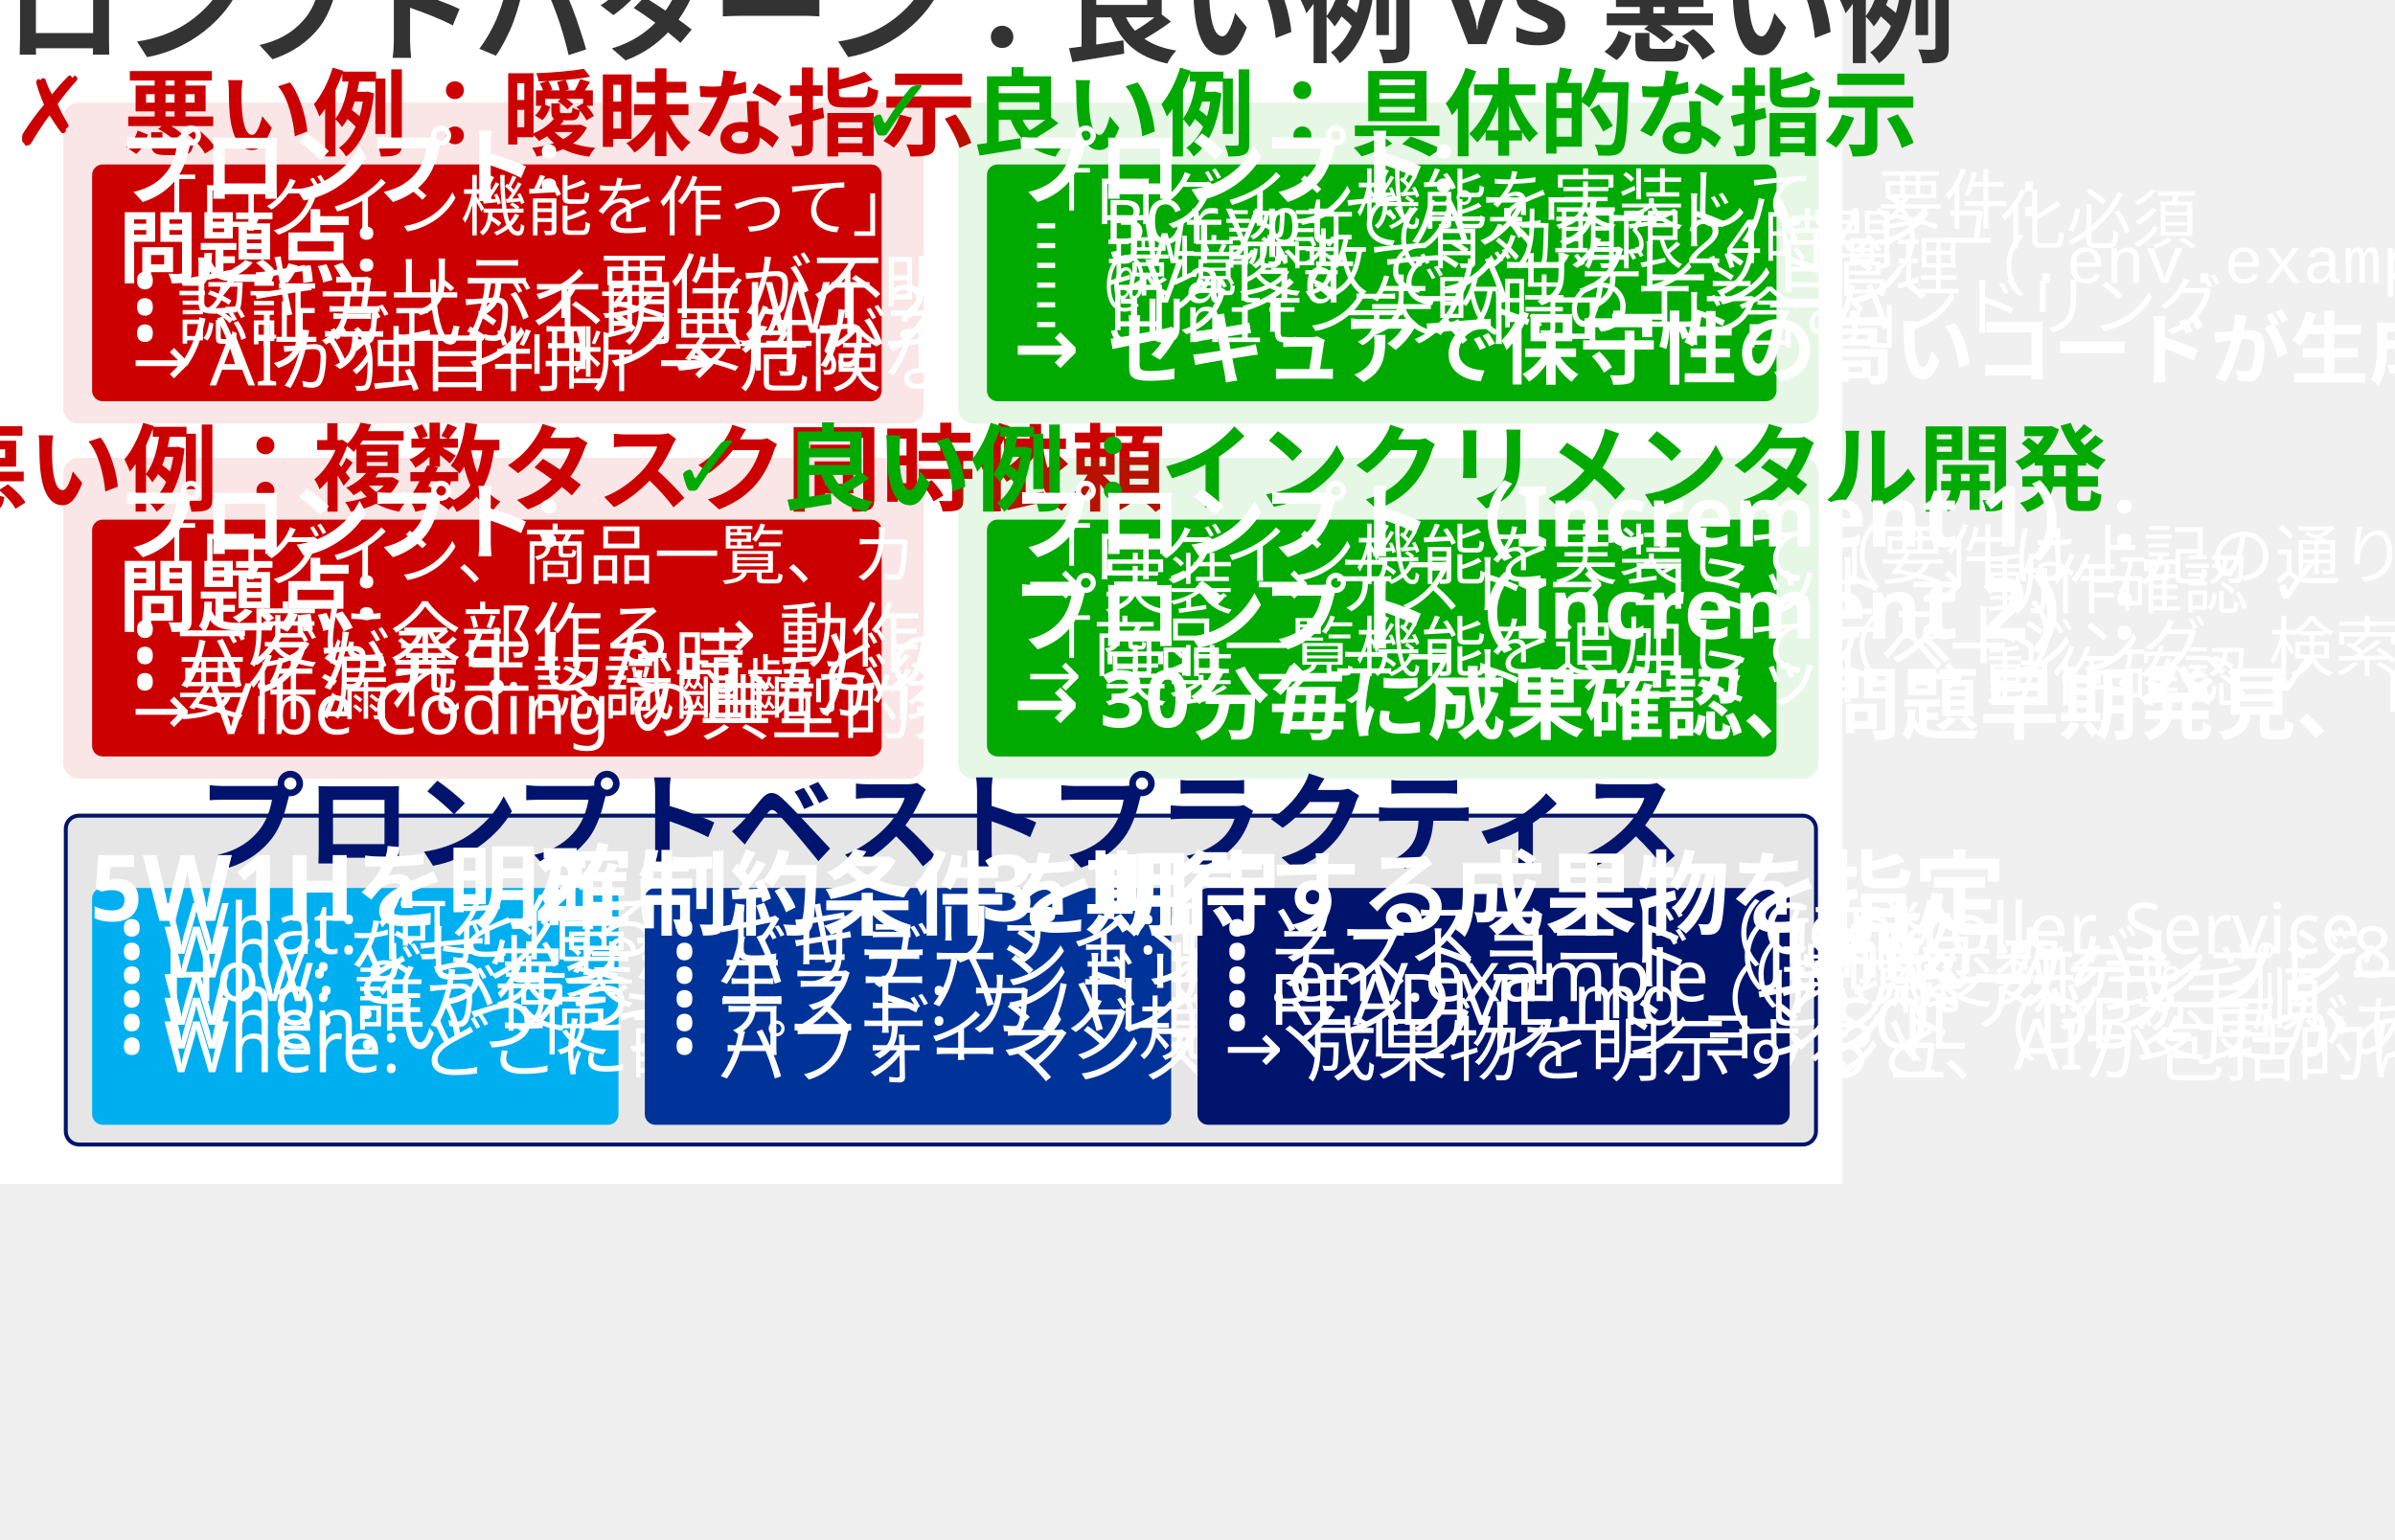
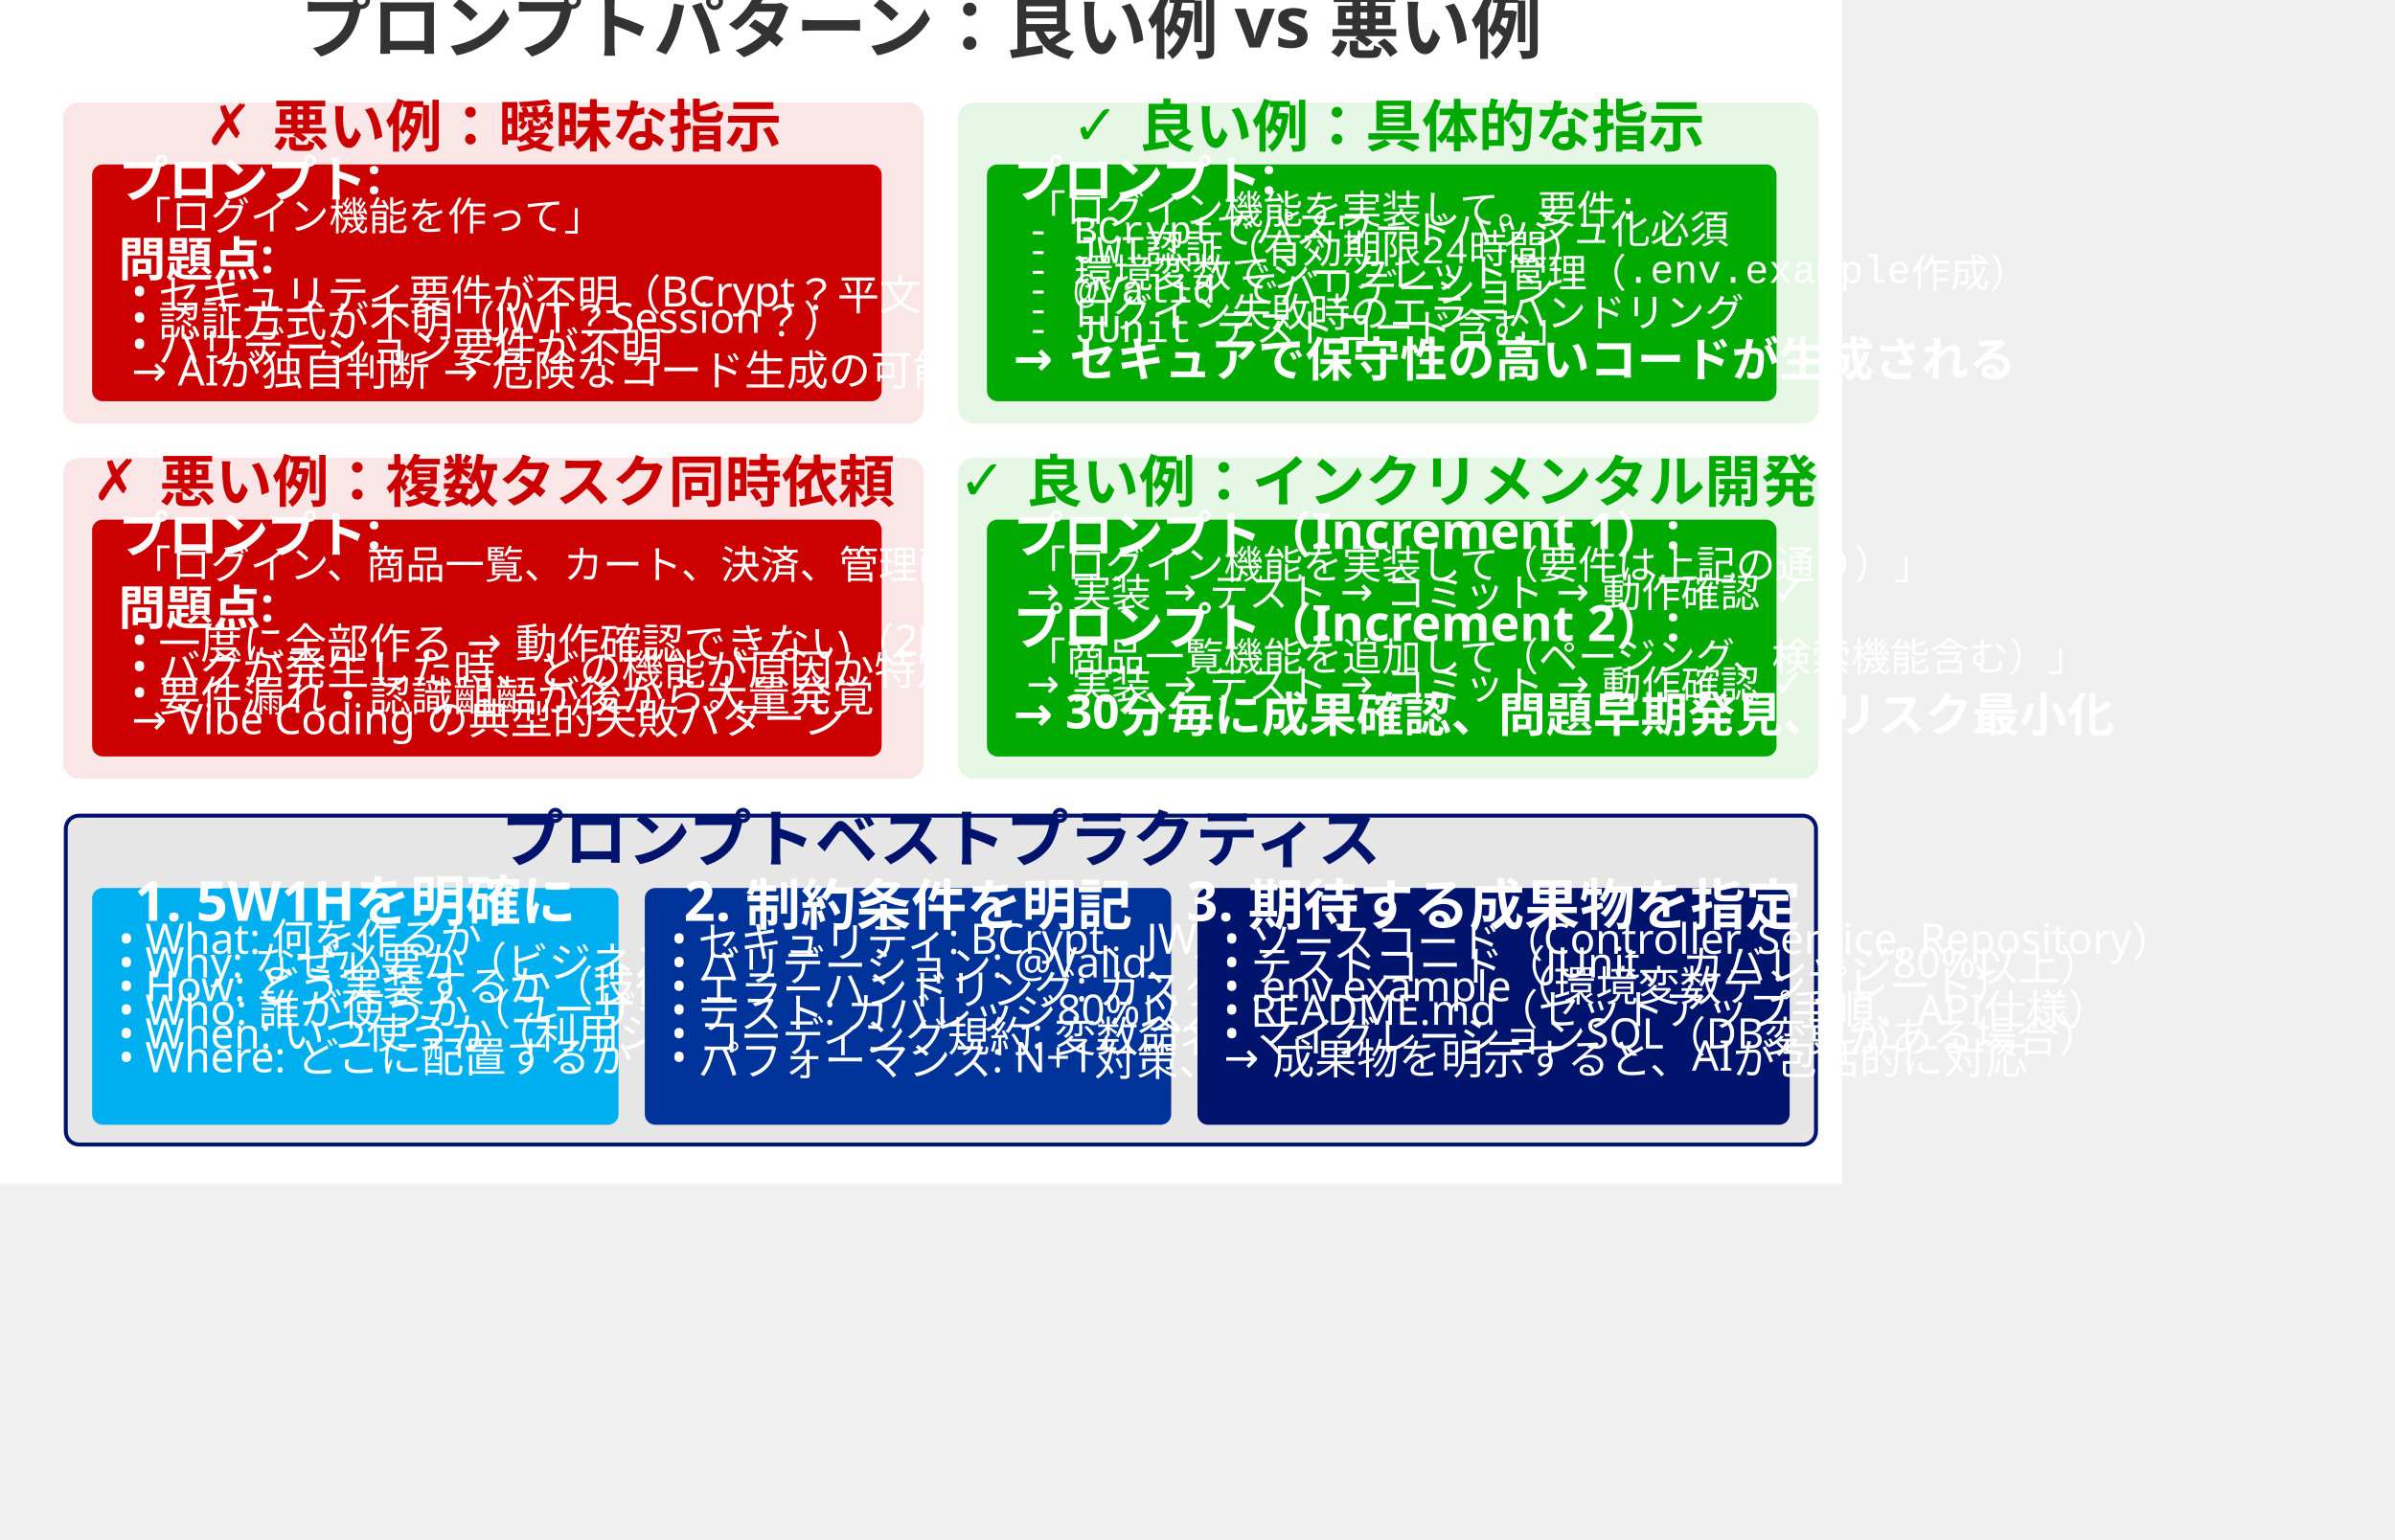
<svg xmlns="http://www.w3.org/2000/svg" viewBox="0 0 1820 1170">
  <defs>
    <style>
-       .title { font-family: 'Noto Sans JP', sans-serif; font-size: 90px; font-weight: bold; fill: #333333; }
-       .section-title { font-family: 'Noto Sans JP', sans-serif; font-size: 74px; font-weight: bold; fill: white; }
-       .code-text { font-family: 'Courier New', monospace; font-size: 50px; fill: white; }
+       .title { font-family: 'Noto Sans JP', sans-serif; font-size: 54px; font-weight: bold; fill: #333333; }
+       .section-title { font-family: 'Noto Sans JP', sans-serif; font-size: 44px; font-weight: bold; fill: white; }
+       .code-text { font-family: 'Courier New', monospace; font-size: 30px; fill: white; }
    </style>
  </defs>
  <rect width="1400" height="900" fill="#FFFFFF" />
  <text x="700" y="40" class="title" text-anchor="middle">プロンプトパターン：良い例 vs 悪い例</text>
  <rect x="50" y="80" width="650" height="240" fill="#CC0000" opacity="0.1" stroke="#CC0000" stroke-width="4" rx="10" />
-   <text x="375" y="110" style="font-family: 'Noto Sans JP', sans-serif; font-size: 72px; fill: #CC0000; text-anchor: middle; font-weight: bold;">
+   <text x="375" y="110" style="font-family: 'Noto Sans JP', sans-serif; font-size: 43px; fill: #CC0000; text-anchor: middle; font-weight: bold;">
    ✗ 悪い例：曖昧な指示
  </text>
  <rect x="70" y="125" width="600" height="180" fill="#CC0000" rx="8" />
-   <text x="90" y="150" style="font-family: 'Noto Sans JP', sans-serif; font-size: 64px; fill: white; font-weight: bold;">
+   <text x="90" y="150" style="font-family: 'Noto Sans JP', sans-serif; font-size: 38px; fill: white; font-weight: bold;">
    プロンプト:
  </text>
  <text x="100" y="175" class="code-text">
    「ログイン機能を作って」
  </text>
-   <text x="90" y="210" style="font-family: 'Noto Sans JP', sans-serif; font-size: 60px; fill: white; font-weight: bold;">
+   <text x="90" y="210" style="font-family: 'Noto Sans JP', sans-serif; font-size: 36px; fill: white; font-weight: bold;">
    問題点:
  </text>
-   <text x="100" y="233" style="font-family: 'Noto Sans JP', sans-serif; font-size: 54px; fill: white;">
+   <text x="100" y="233" style="font-family: 'Noto Sans JP', sans-serif; font-size: 32px; fill: white;">
    • セキュリティ要件が不明（BCrypt？平文？）
  </text>
-   <text x="100" y="253" style="font-family: 'Noto Sans JP', sans-serif; font-size: 54px; fill: white;">
+   <text x="100" y="253" style="font-family: 'Noto Sans JP', sans-serif; font-size: 32px; fill: white;">
    • 認証方式が不明（JWT？Session？）
  </text>
-   <text x="100" y="273" style="font-family: 'Noto Sans JP', sans-serif; font-size: 54px; fill: white;">
+   <text x="100" y="273" style="font-family: 'Noto Sans JP', sans-serif; font-size: 32px; fill: white;">
    • バリデーション要件が不明
  </text>
-   <text x="100" y="293" style="font-family: 'Noto Sans JP', sans-serif; font-size: 54px; fill: white;">
+   <text x="100" y="293" style="font-family: 'Noto Sans JP', sans-serif; font-size: 32px; fill: white;">
    → AIが独自判断 → 危険なコード生成の可能性
  </text>
  <rect x="730" y="80" width="650" height="240" fill="#00AA00" opacity="0.1" stroke="#00AA00" stroke-width="4" rx="10" />
-   <text x="1055" y="110" style="font-family: 'Noto Sans JP', sans-serif; font-size: 72px; fill: #00AA00; text-anchor: middle; font-weight: bold;">
+   <text x="1055" y="110" style="font-family: 'Noto Sans JP', sans-serif; font-size: 43px; fill: #00AA00; text-anchor: middle; font-weight: bold;">
    ✓ 良い例：具体的な指示
  </text>
  <rect x="750" y="125" width="600" height="180" fill="#00AA00" rx="8" />
-   <text x="770" y="150" style="font-family: 'Noto Sans JP', sans-serif; font-size: 64px; fill: white; font-weight: bold;">
+   <text x="770" y="150" style="font-family: 'Noto Sans JP', sans-serif; font-size: 38px; fill: white; font-weight: bold;">
    プロンプト:
  </text>
  <text x="780" y="170" class="code-text">
    「ログイン機能を実装して。要件:
  </text>
  <text x="780" y="185" class="code-text">
    - BCryptでパスワードハッシュ化必須
  </text>
  <text x="780" y="200" class="code-text">
    - JWT認証（有効期限24時間）
  </text>
  <text x="780" y="215" class="code-text">
    - 環境変数でシークレット管理（.env.example作成）
  </text>
  <text x="780" y="230" class="code-text">
    - @Valid でバリデーション
  </text>
  <text x="780" y="245" class="code-text">
    - ログイン失敗時のエラーハンドリング
  </text>
  <text x="780" y="260" class="code-text">
    - JUnit テストコード含む」
  </text>
-   <text x="770" y="285" style="font-family: 'Noto Sans JP', sans-serif; font-size: 60px; fill: white; font-weight: bold;">
+   <text x="770" y="285" style="font-family: 'Noto Sans JP', sans-serif; font-size: 36px; fill: white; font-weight: bold;">
    → セキュアで保守性の高いコードが生成される
  </text>
  <rect x="50" y="350" width="650" height="240" fill="#CC0000" opacity="0.1" stroke="#CC0000" stroke-width="4" rx="10" />
-   <text x="375" y="380" style="font-family: 'Noto Sans JP', sans-serif; font-size: 72px; fill: #CC0000; text-anchor: middle; font-weight: bold;">
+   <text x="375" y="380" style="font-family: 'Noto Sans JP', sans-serif; font-size: 43px; fill: #CC0000; text-anchor: middle; font-weight: bold;">
    ✗ 悪い例：複数タスク同時依頼
  </text>
  <rect x="70" y="395" width="600" height="180" fill="#CC0000" rx="8" />
-   <text x="90" y="420" style="font-family: 'Noto Sans JP', sans-serif; font-size: 64px; fill: white; font-weight: bold;">
+   <text x="90" y="420" style="font-family: 'Noto Sans JP', sans-serif; font-size: 38px; fill: white; font-weight: bold;">
    プロンプト:
  </text>
  <text x="100" y="440" class="code-text">
    「ログイン、商品一覧、カート、決済、管理画面を作って」
  </text>
-   <text x="90" y="475" style="font-family: 'Noto Sans JP', sans-serif; font-size: 60px; fill: white; font-weight: bold;">
+   <text x="90" y="475" style="font-family: 'Noto Sans JP', sans-serif; font-size: 36px; fill: white; font-weight: bold;">
    問題点:
  </text>
-   <text x="100" y="498" style="font-family: 'Noto Sans JP', sans-serif; font-size: 54px; fill: white;">
+   <text x="100" y="498" style="font-family: 'Noto Sans JP', sans-serif; font-size: 32px; fill: white;">
    • 一度に全部作る → 動作確認できない（2時間後に初テスト）
  </text>
-   <text x="100" y="518" style="font-family: 'Noto Sans JP', sans-serif; font-size: 54px; fill: white;">
+   <text x="100" y="518" style="font-family: 'Noto Sans JP', sans-serif; font-size: 32px; fill: white;">
    • バグが発生した時、どの機能が原因か特定困難
  </text>
-   <text x="100" y="538" style="font-family: 'Noto Sans JP', sans-serif; font-size: 54px; fill: white;">
+   <text x="100" y="538" style="font-family: 'Noto Sans JP', sans-serif; font-size: 32px; fill: white;">
    • 要件漏れ・認識齟齬が後から大量発覚
  </text>
-   <text x="100" y="558" style="font-family: 'Noto Sans JP', sans-serif; font-size: 54px; fill: white;">
+   <text x="100" y="558" style="font-family: 'Noto Sans JP', sans-serif; font-size: 32px; fill: white;">
    → Vibe Coding の典型的失敗パターン
  </text>
  <rect x="730" y="350" width="650" height="240" fill="#00AA00" opacity="0.1" stroke="#00AA00" stroke-width="4" rx="10" />
-   <text x="1055" y="380" style="font-family: 'Noto Sans JP', sans-serif; font-size: 72px; fill: #00AA00; text-anchor: middle; font-weight: bold;">
+   <text x="1055" y="380" style="font-family: 'Noto Sans JP', sans-serif; font-size: 43px; fill: #00AA00; text-anchor: middle; font-weight: bold;">
    ✓ 良い例：インクリメンタル開発
  </text>
  <rect x="750" y="395" width="600" height="180" fill="#00AA00" rx="8" />
-   <text x="770" y="420" style="font-family: 'Noto Sans JP', sans-serif; font-size: 64px; fill: white; font-weight: bold;">
+   <text x="770" y="420" style="font-family: 'Noto Sans JP', sans-serif; font-size: 38px; fill: white; font-weight: bold;">
    プロンプト（Increment 1）:
  </text>
  <text x="780" y="440" class="code-text">
    「ログイン機能を実装して（要件は上記の通り）」
  </text>
-   <text x="780" y="460" style="font-family: 'Noto Sans JP', sans-serif; font-size: 50px; fill: white;">
+   <text x="780" y="460" style="font-family: 'Noto Sans JP', sans-serif; font-size: 30px; fill: white;">
    → 実装 → テスト → コミット → 動作確認 ✓
  </text>
-   <text x="770" y="490" style="font-family: 'Noto Sans JP', sans-serif; font-size: 64px; fill: white; font-weight: bold;">
+   <text x="770" y="490" style="font-family: 'Noto Sans JP', sans-serif; font-size: 38px; fill: white; font-weight: bold;">
    プロンプト（Increment 2）:
  </text>
  <text x="780" y="510" class="code-text">
    「商品一覧機能を追加して（ページング、検索機能含む）」
  </text>
-   <text x="780" y="530" style="font-family: 'Noto Sans JP', sans-serif; font-size: 50px; fill: white;">
+   <text x="780" y="530" style="font-family: 'Noto Sans JP', sans-serif; font-size: 30px; fill: white;">
    → 実装 → テスト → コミット → 動作確認 ✓
  </text>
-   <text x="770" y="555" style="font-family: 'Noto Sans JP', sans-serif; font-size: 60px; fill: white; font-weight: bold;">
+   <text x="770" y="555" style="font-family: 'Noto Sans JP', sans-serif; font-size: 36px; fill: white; font-weight: bold;">
    → 30分毎に成果確認、問題早期発見、リスク最小化
  </text>
  <rect x="50" y="620" width="1330" height="250" fill="#E6E6E6" stroke="#00146E" stroke-width="3" rx="10" />
-   <text x="715" y="655" style="font-family: 'Noto Sans JP', sans-serif; font-size: 81px; fill: #00146E; text-anchor: middle; font-weight: bold;">
+   <text x="715" y="655" style="font-family: 'Noto Sans JP', sans-serif; font-size: 48px; fill: #00146E; text-anchor: middle; font-weight: bold;">
    プロンプトベストプラクティス
  </text>
  <rect x="70" y="675" width="400" height="180" fill="#00AFF0" rx="8" />
-   <text x="270" y="700" style="font-family: 'Noto Sans JP', sans-serif; font-size: 70px; fill: white; text-anchor: middle; font-weight: bold;">
+   <text x="270" y="700" style="font-family: 'Noto Sans JP', sans-serif; font-size: 42px; fill: white; text-anchor: middle; font-weight: bold;">
    1. 5W1Hを明確に
  </text>
-   <text x="90" y="725" style="font-family: 'Noto Sans JP', sans-serif; font-size: 54px; fill: white;">
+   <text x="90" y="725" style="font-family: 'Noto Sans JP', sans-serif; font-size: 32px; fill: white;">
    • What: 何を作るか
  </text>
-   <text x="90" y="743" style="font-family: 'Noto Sans JP', sans-serif; font-size: 54px; fill: white;">
+   <text x="90" y="743" style="font-family: 'Noto Sans JP', sans-serif; font-size: 32px; fill: white;">
    • Why: なぜ必要か（ビジネス目的）
  </text>
-   <text x="90" y="761" style="font-family: 'Noto Sans JP', sans-serif; font-size: 54px; fill: white;">
+   <text x="90" y="761" style="font-family: 'Noto Sans JP', sans-serif; font-size: 32px; fill: white;">
    • How: どう実装するか（技術要件）
  </text>
-   <text x="90" y="779" style="font-family: 'Noto Sans JP', sans-serif; font-size: 54px; fill: white;">
+   <text x="90" y="779" style="font-family: 'Noto Sans JP', sans-serif; font-size: 32px; fill: white;">
    • Who: 誰が使うか（ユーザー）
  </text>
-   <text x="90" y="797" style="font-family: 'Noto Sans JP', sans-serif; font-size: 54px; fill: white;">
+   <text x="90" y="797" style="font-family: 'Noto Sans JP', sans-serif; font-size: 32px; fill: white;">
    • When: いつ使うか（利用シーン）
  </text>
-   <text x="90" y="815" style="font-family: 'Noto Sans JP', sans-serif; font-size: 54px; fill: white;">
+   <text x="90" y="815" style="font-family: 'Noto Sans JP', sans-serif; font-size: 32px; fill: white;">
    • Where: どこに配置するか（アーキテクチャ）
  </text>
  <rect x="490" y="675" width="400" height="180" fill="#003399" rx="8" />
-   <text x="690" y="700" style="font-family: 'Noto Sans JP', sans-serif; font-size: 70px; fill: white; text-anchor: middle; font-weight: bold;">
+   <text x="690" y="700" style="font-family: 'Noto Sans JP', sans-serif; font-size: 42px; fill: white; text-anchor: middle; font-weight: bold;">
    2. 制約条件を明記
  </text>
-   <text x="510" y="725" style="font-family: 'Noto Sans JP', sans-serif; font-size: 54px; fill: white;">
+   <text x="510" y="725" style="font-family: 'Noto Sans JP', sans-serif; font-size: 32px; fill: white;">
    • セキュリティ: BCrypt、JWT、環境変数
  </text>
-   <text x="510" y="743" style="font-family: 'Noto Sans JP', sans-serif; font-size: 54px; fill: white;">
+   <text x="510" y="743" style="font-family: 'Noto Sans JP', sans-serif; font-size: 32px; fill: white;">
    • バリデーション: @Valid、カスタム制約
  </text>
-   <text x="510" y="761" style="font-family: 'Noto Sans JP', sans-serif; font-size: 54px; fill: white;">
+   <text x="510" y="761" style="font-family: 'Noto Sans JP', sans-serif; font-size: 32px; fill: white;">
    • エラーハンドリング: カスタム例外、統一形式
  </text>
-   <text x="510" y="779" style="font-family: 'Noto Sans JP', sans-serif; font-size: 54px; fill: white;">
+   <text x="510" y="779" style="font-family: 'Noto Sans JP', sans-serif; font-size: 32px; fill: white;">
    • テスト: カバレッジ80%以上
  </text>
-   <text x="510" y="797" style="font-family: 'Noto Sans JP', sans-serif; font-size: 54px; fill: white;">
+   <text x="510" y="797" style="font-family: 'Noto Sans JP', sans-serif; font-size: 32px; fill: white;">
    • コーディング規約: 変数命名、コメント
  </text>
-   <text x="510" y="815" style="font-family: 'Noto Sans JP', sans-serif; font-size: 54px; fill: white;">
+   <text x="510" y="815" style="font-family: 'Noto Sans JP', sans-serif; font-size: 32px; fill: white;">
    • パフォーマンス: N+1対策、キャッシュ
  </text>
  <rect x="910" y="675" width="450" height="180" fill="#00146E" rx="8" />
-   <text x="1135" y="700" style="font-family: 'Noto Sans JP', sans-serif; font-size: 70px; fill: white; text-anchor: middle; font-weight: bold;">
+   <text x="1135" y="700" style="font-family: 'Noto Sans JP', sans-serif; font-size: 42px; fill: white; text-anchor: middle; font-weight: bold;">
    3. 期待する成果物を指定
  </text>
-   <text x="930" y="725" style="font-family: 'Noto Sans JP', sans-serif; font-size: 54px; fill: white;">
+   <text x="930" y="725" style="font-family: 'Noto Sans JP', sans-serif; font-size: 32px; fill: white;">
    • ソースコード（Controller, Service, Repository）
  </text>
-   <text x="930" y="743" style="font-family: 'Noto Sans JP', sans-serif; font-size: 54px; fill: white;">
+   <text x="930" y="743" style="font-family: 'Noto Sans JP', sans-serif; font-size: 32px; fill: white;">
    • テストコード（JUnit、カバレッジ80%以上）
  </text>
-   <text x="930" y="761" style="font-family: 'Noto Sans JP', sans-serif; font-size: 54px; fill: white;">
+   <text x="930" y="761" style="font-family: 'Noto Sans JP', sans-serif; font-size: 32px; fill: white;">
    • .env.example（環境変数テンプレート）
  </text>
-   <text x="930" y="779" style="font-family: 'Noto Sans JP', sans-serif; font-size: 54px; fill: white;">
+   <text x="930" y="779" style="font-family: 'Noto Sans JP', sans-serif; font-size: 32px; fill: white;">
    • README.md（セットアップ手順、API仕様）
  </text>
-   <text x="930" y="797" style="font-family: 'Noto Sans JP', sans-serif; font-size: 54px; fill: white;">
+   <text x="930" y="797" style="font-family: 'Noto Sans JP', sans-serif; font-size: 32px; fill: white;">
    • マイグレーションSQL（DB変更がある場合）
  </text>
-   <text x="930" y="815" style="font-family: 'Noto Sans JP', sans-serif; font-size: 54px; fill: white;">
+   <text x="930" y="815" style="font-family: 'Noto Sans JP', sans-serif; font-size: 32px; fill: white;">
    → 成果物を明示すると、AIが包括的に対応
  </text>
</svg>
